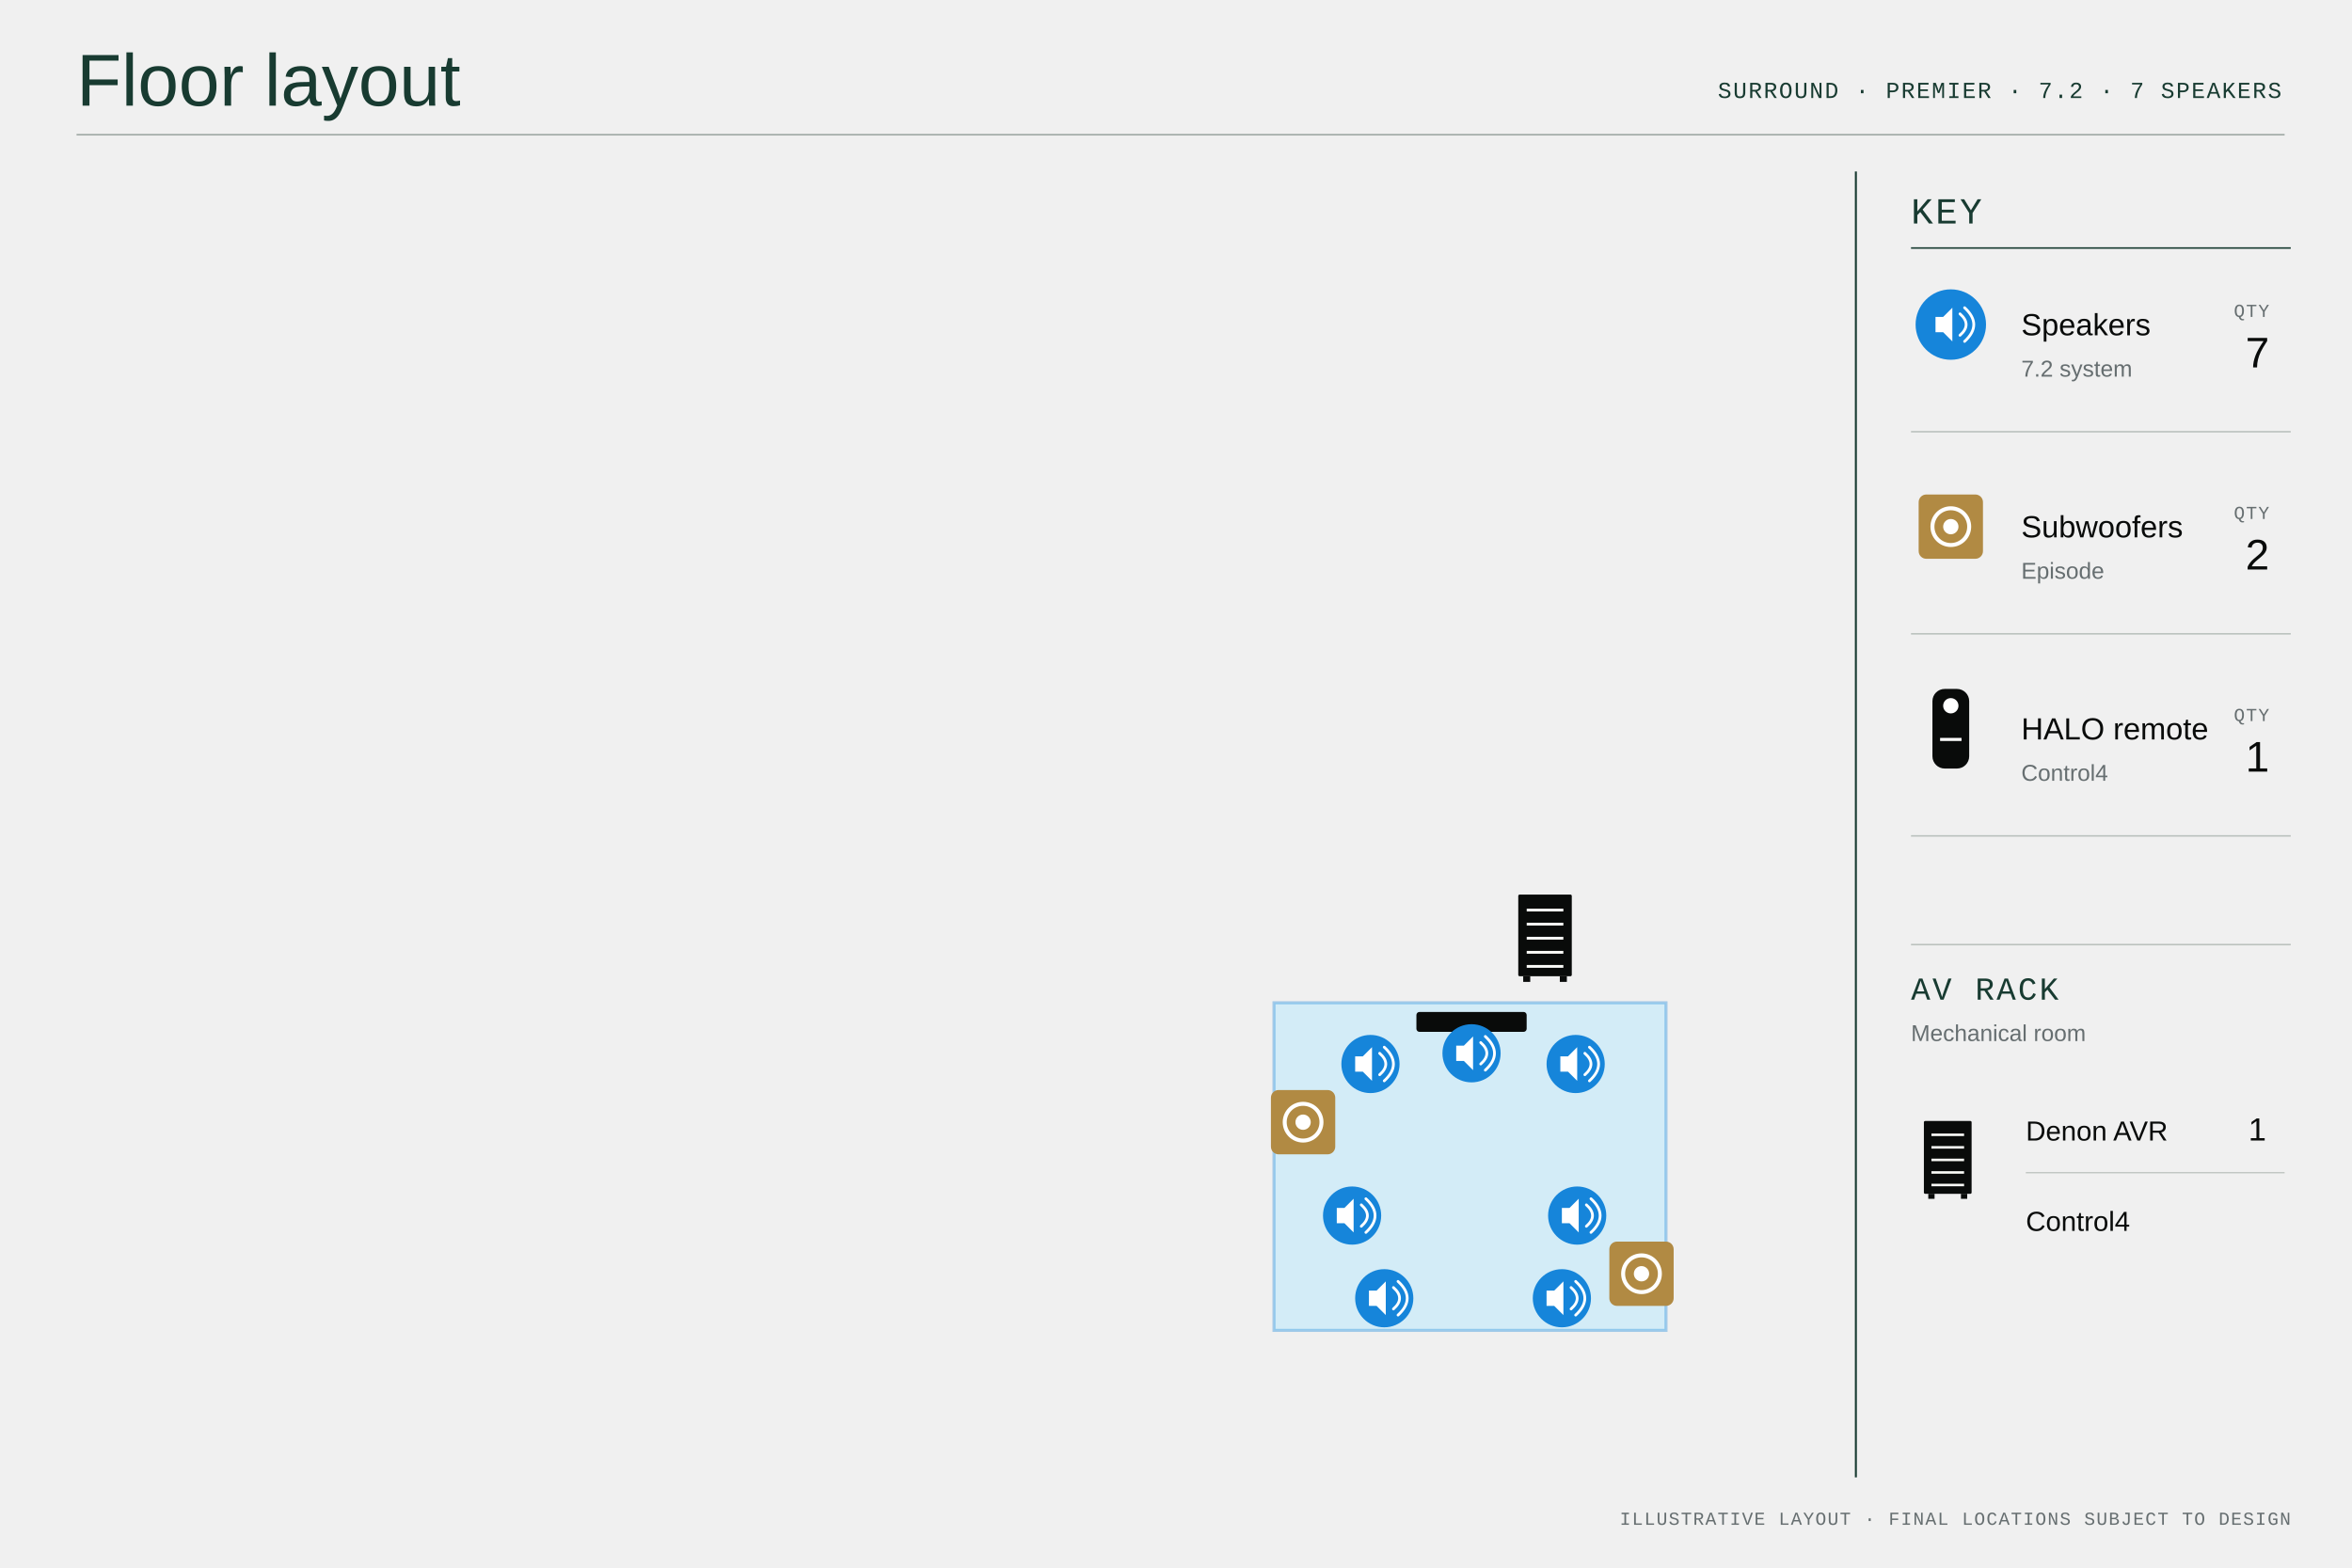
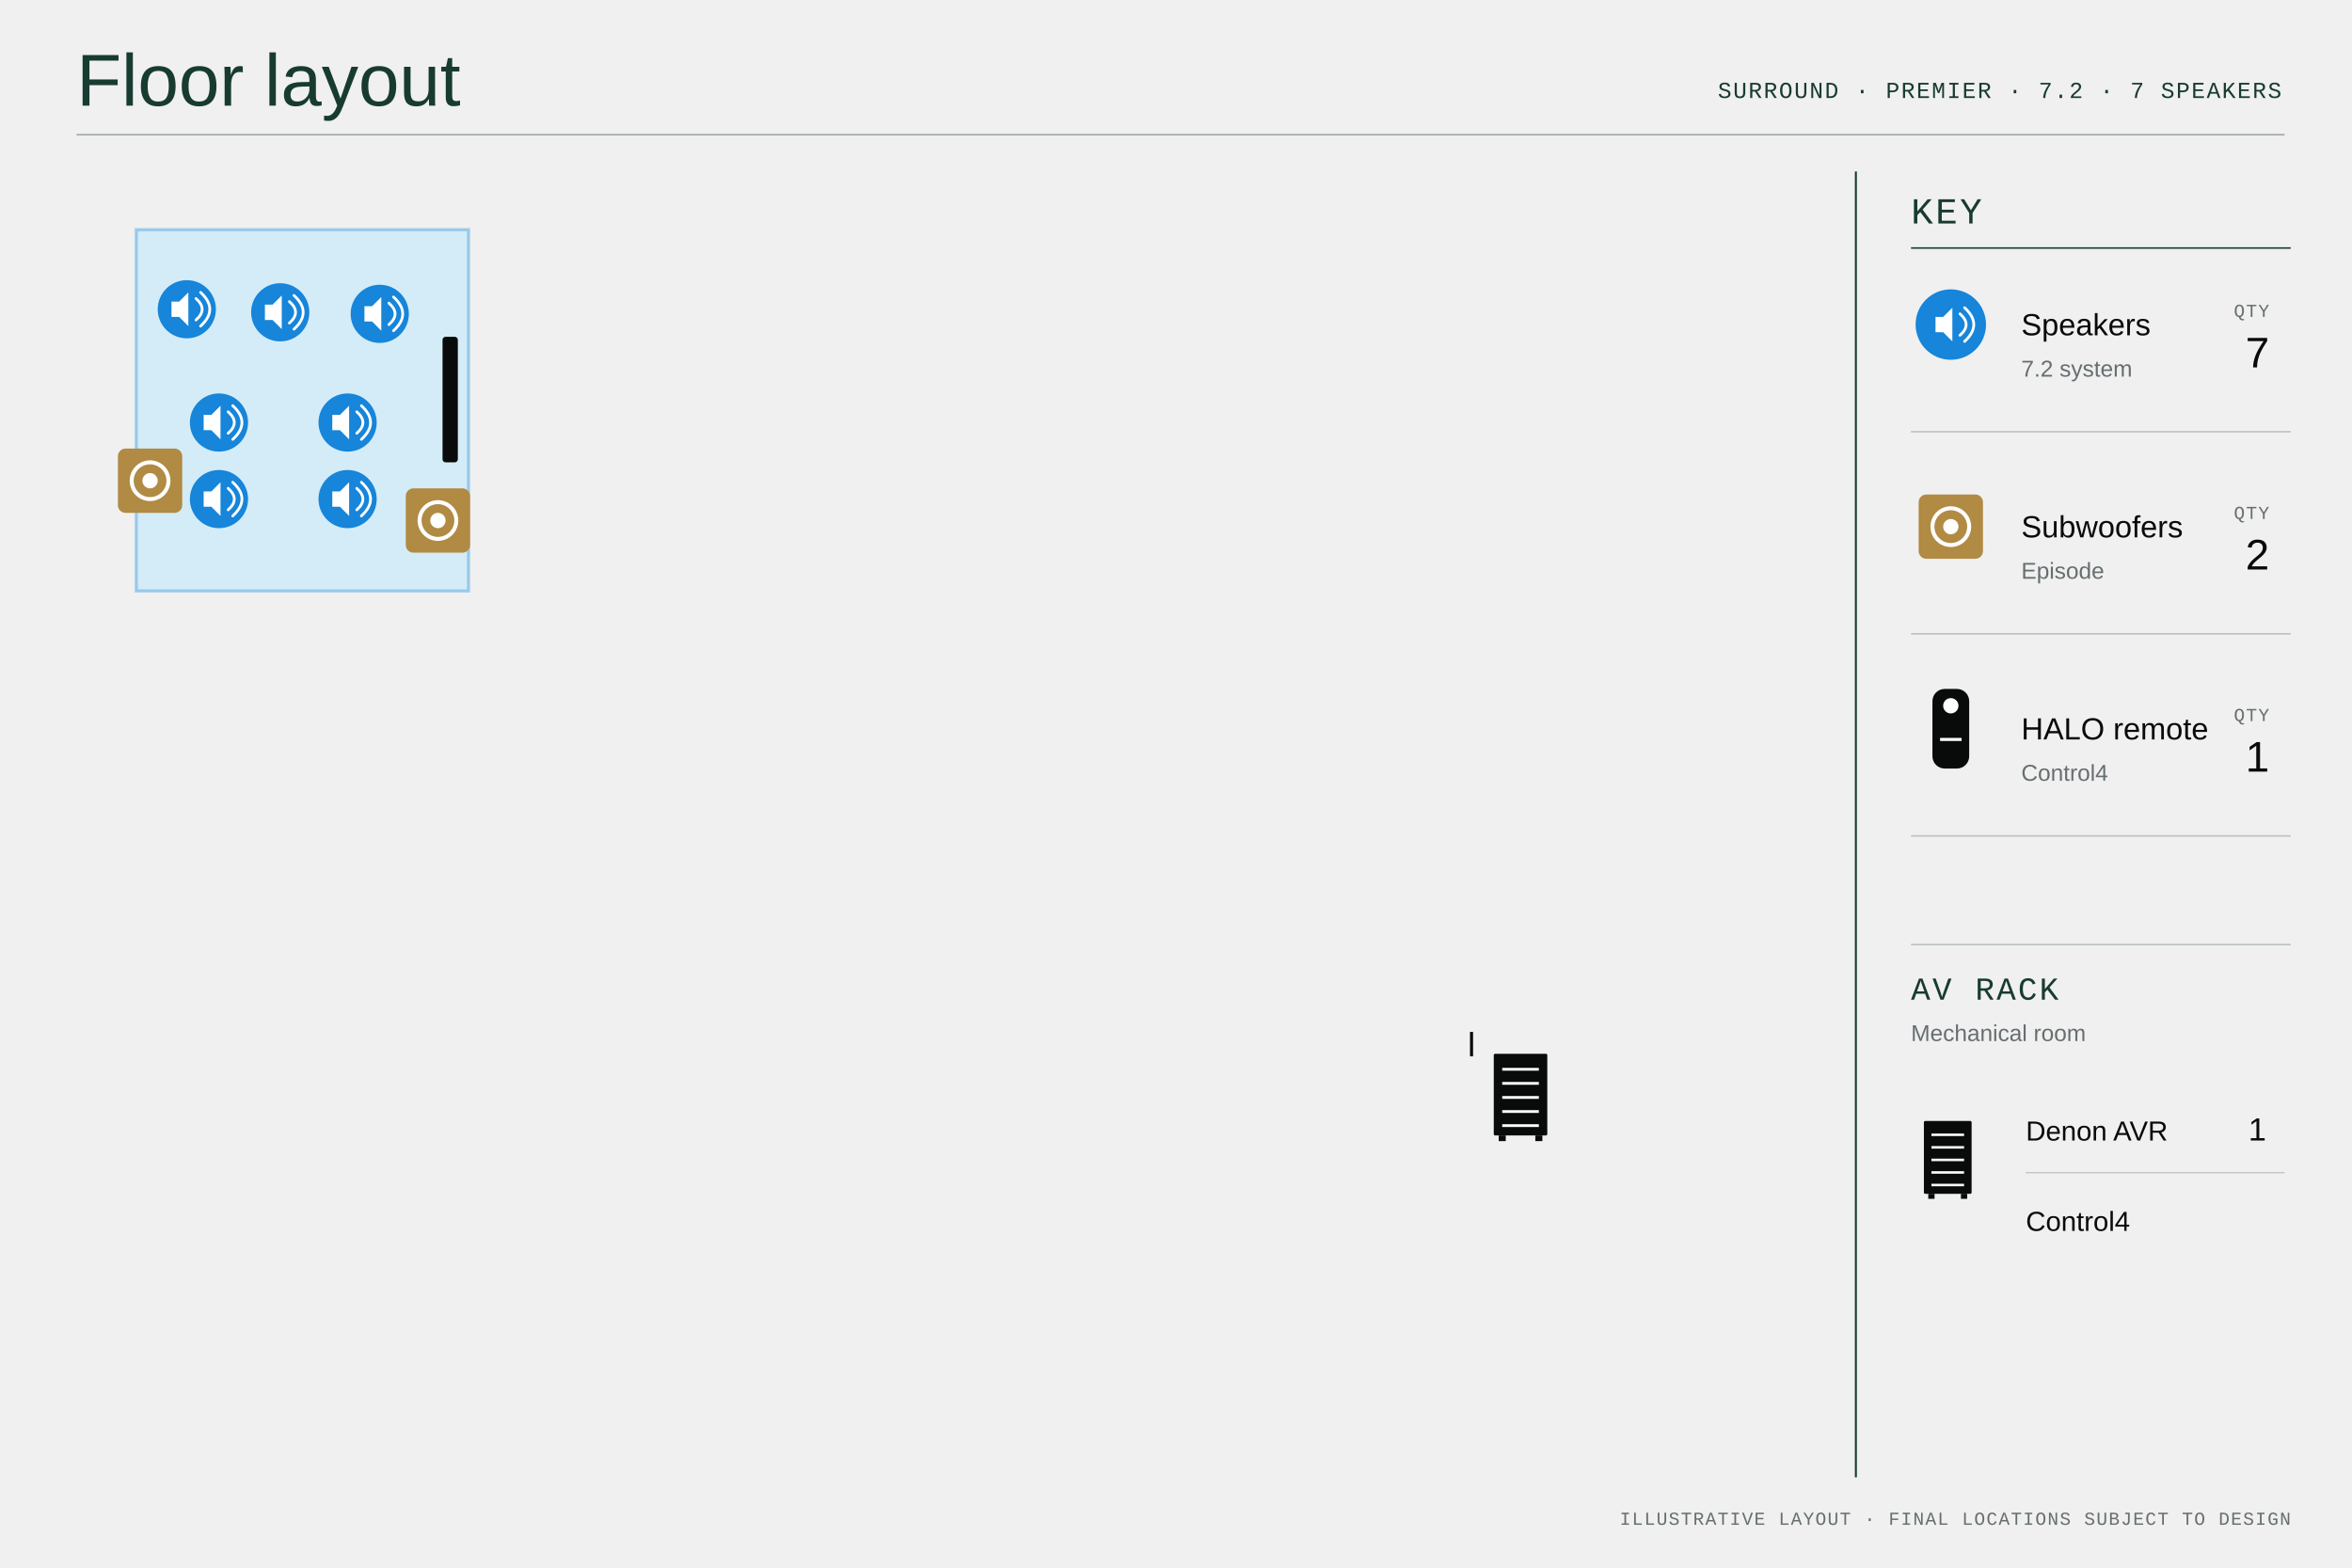
<svg xmlns="http://www.w3.org/2000/svg" viewBox="0 0 1536 1024" width="1536" height="1024" role="img" aria-label="Surround Premier floor layout and equipment key">
  <text x="50" y="69" fill="#183B31" font-family="Arial,Helvetica,sans-serif" font-size="48">Floor layout</text>
  <text x="1490" y="64" fill="#183B31" font-family="IBM Plex Mono,Courier New,monospace" font-size="15" letter-spacing=".065em" text-anchor="end">SURROUND · PREMIER · 7.2 · 7 SPEAKERS</text>
  <line x1="50" y1="88" x2="1492" y2="88" stroke="#9DA7A3" stroke-width="1" />
-   <rect x="832" y="655" width="256" height="214" fill="#BFE9FC" fill-opacity=".60" stroke="#1685DA" stroke-opacity=".35" stroke-width="2" />
-   <rect x="925" y="661" width="72" height="13" rx="2" fill="#090B0A" />
+   <rect x="89" y="150" width="217" height="236" fill="#BFE9FC" fill-opacity=".60" stroke="#1685DA" stroke-opacity=".35" stroke-width="2" />
+   <rect x="289" y="220" width="10" height="82" rx="2" fill="#090B0A" />
  <line x1="961" y1="674" x2="961" y2="690" stroke="#090B0A" stroke-width="2" />
-   <g transform="translate(895,695)">
+   <g transform="translate(122,202)">
    <circle r="19" fill="#1685DA" />
    <path d="M-10 -5h5l6 -6v22l-6 -6h-5z" fill="white" />
    <path d="M6 -7q8 7 0 14M9 -11q12 11 0 22" fill="none" stroke="white" stroke-width="1.8" stroke-linecap="round" />
  </g>
-   <g transform="translate(961,688)">
+   <g transform="translate(183,204)">
    <circle r="19" fill="#1685DA" />
    <path d="M-10 -5h5l6 -6v22l-6 -6h-5z" fill="white" />
    <path d="M6 -7q8 7 0 14M9 -11q12 11 0 22" fill="none" stroke="white" stroke-width="1.8" stroke-linecap="round" />
  </g>
-   <g transform="translate(1029,695)">
+   <g transform="translate(248,205)">
    <circle r="19" fill="#1685DA" />
    <path d="M-10 -5h5l6 -6v22l-6 -6h-5z" fill="white" />
    <path d="M6 -7q8 7 0 14M9 -11q12 11 0 22" fill="none" stroke="white" stroke-width="1.8" stroke-linecap="round" />
  </g>
-   <g transform="translate(883,794)">
+   <g transform="translate(143,276)">
    <circle r="19" fill="#1685DA" />
    <path d="M-10 -5h5l6 -6v22l-6 -6h-5z" fill="white" />
    <path d="M6 -7q8 7 0 14M9 -11q12 11 0 22" fill="none" stroke="white" stroke-width="1.8" stroke-linecap="round" />
  </g>
-   <g transform="translate(1030,794)">
+   <g transform="translate(227,276)">
    <circle r="19" fill="#1685DA" />
    <path d="M-10 -5h5l6 -6v22l-6 -6h-5z" fill="white" />
    <path d="M6 -7q8 7 0 14M9 -11q12 11 0 22" fill="none" stroke="white" stroke-width="1.8" stroke-linecap="round" />
  </g>
-   <g transform="translate(904,848)">
+   <g transform="translate(143,326)">
    <circle r="19" fill="#1685DA" />
    <path d="M-10 -5h5l6 -6v22l-6 -6h-5z" fill="white" />
    <path d="M6 -7q8 7 0 14M9 -11q12 11 0 22" fill="none" stroke="white" stroke-width="1.8" stroke-linecap="round" />
  </g>
-   <g transform="translate(1020,848)">
+   <g transform="translate(227,326)">
    <circle r="19" fill="#1685DA" />
    <path d="M-10 -5h5l6 -6v22l-6 -6h-5z" fill="white" />
    <path d="M6 -7q8 7 0 14M9 -11q12 11 0 22" fill="none" stroke="white" stroke-width="1.8" stroke-linecap="round" />
  </g>
-   <g transform="translate(851,733)">
+   <g transform="translate(98,314)">
    <rect x="-21" y="-21" width="42" height="42" rx="5" fill="#B18A43" />
    <circle r="12" fill="none" stroke="white" stroke-width="2.6" />
    <circle r="5" fill="white" />
  </g>
-   <g transform="translate(1072,832)">
+   <g transform="translate(286,340)">
    <rect x="-21" y="-21" width="42" height="42" rx="5" fill="#B18A43" />
    <circle r="12" fill="none" stroke="white" stroke-width="2.6" />
    <circle r="5" fill="white" />
  </g>
-   <g transform="translate(1009,611) scale(0.92)">
+   <g transform="translate(993,715) scale(0.92)">
    <rect x="-19" y="-29" width="38" height="58" rx="1" fill="#090B0A" />
    <path d="M-13 -18h26M-13 -8h26M-13 2h26M-13 12h26M-13 22h26" stroke="#FAFBF7" stroke-width="2" />
    <path d="M-13 29v4m26 -4v4" stroke="#090B0A" stroke-width="5" />
  </g>
  <line x1="1212" y1="112" x2="1212" y2="965" stroke="#183B31" stroke-width="1.3" />
  <text x="1248" y="146" fill="#183B31" font-family="IBM Plex Mono,Courier New,monospace" font-size="24" letter-spacing=".065em">KEY</text>
  <line x1="1248" y1="162" x2="1496" y2="162" stroke="#183B31" stroke-width="1" />
  <g>
    <g transform="translate(1274,212)">
      <circle r="23" fill="#1685DA" />
      <path d="M-10 -5h5l6 -6v22l-6 -6h-5z" fill="white" />
      <path d="M6 -7q8 7 0 14M9 -11q12 11 0 22" fill="none" stroke="white" stroke-width="1.8" stroke-linecap="round" />
    </g>
    <text x="1320" y="219" fill="#090B0A" font-family="Arial,Helvetica,sans-serif" font-size="20">Speakers</text>
    <text x="1320" y="246" fill="#666E70" font-family="Arial,Helvetica,sans-serif" font-size="15">7.2 system</text>
    <text x="1482" y="207" fill="#666E70" font-family="IBM Plex Mono,Courier New,monospace" font-size="12" letter-spacing=".065em" text-anchor="end">QTY</text>
    <text x="1482" y="240" fill="#090B0A" font-family="Arial,Helvetica,sans-serif" font-size="28" text-anchor="end">7</text>
    <line x1="1248" y1="282" x2="1496" y2="282" stroke="#BBC2BE" stroke-width="1" />
  </g>
  <g>
    <g transform="translate(1274,344)">
      <rect x="-21" y="-21" width="42" height="42" rx="5" fill="#B18A43" />
      <circle r="12" fill="none" stroke="white" stroke-width="2.6" />
      <circle r="5" fill="white" />
    </g>
    <text x="1320" y="351" fill="#090B0A" font-family="Arial,Helvetica,sans-serif" font-size="20">Subwoofers</text>
    <text x="1320" y="378" fill="#666E70" font-family="Arial,Helvetica,sans-serif" font-size="15">Episode</text>
    <text x="1482" y="339" fill="#666E70" font-family="IBM Plex Mono,Courier New,monospace" font-size="12" letter-spacing=".065em" text-anchor="end">QTY</text>
    <text x="1482" y="372" fill="#090B0A" font-family="Arial,Helvetica,sans-serif" font-size="28" text-anchor="end">2</text>
    <line x1="1248" y1="414" x2="1496" y2="414" stroke="#BBC2BE" stroke-width="1" />
  </g>
  <g>
    <g transform="translate(1274,476)">
      <rect x="-12" y="-26" width="24" height="52" rx="8" fill="#090B0A" />
      <circle cy="-15" r="5" fill="white" />
      <path d="M-7 7h14" stroke="white" stroke-width="2" />
    </g>
    <text x="1320" y="483" fill="#090B0A" font-family="Arial,Helvetica,sans-serif" font-size="20">HALO remote</text>
    <text x="1320" y="510" fill="#666E70" font-family="Arial,Helvetica,sans-serif" font-size="15">Control4</text>
    <text x="1482" y="471" fill="#666E70" font-family="IBM Plex Mono,Courier New,monospace" font-size="12" letter-spacing=".065em" text-anchor="end">QTY</text>
    <text x="1482" y="504" fill="#090B0A" font-family="Arial,Helvetica,sans-serif" font-size="28" text-anchor="end">1</text>
    <line x1="1248" y1="546" x2="1496" y2="546" stroke="#BBC2BE" stroke-width="1" />
  </g>
  <line x1="1248" y1="617" x2="1496" y2="617" stroke="#BBC2BE" stroke-width="1" />
  <text x="1248" y="653" fill="#183B31" font-family="IBM Plex Mono,Courier New,monospace" font-size="21" letter-spacing=".065em">AV RACK</text>
  <text x="1248" y="680" fill="#666E70" font-family="Arial,Helvetica,sans-serif" font-size="15">Mechanical room</text>
  <g transform="translate(1272,756) scale(0.82)">
    <rect x="-19" y="-29" width="38" height="58" rx="1" fill="#090B0A" />
    <path d="M-13 -18h26M-13 -8h26M-13 2h26M-13 12h26M-13 22h26" stroke="#FAFBF7" stroke-width="2" />
    <path d="M-13 29v4m26 -4v4" stroke="#090B0A" stroke-width="5" />
  </g>
  <text x="1323" y="745" fill="#090B0A" font-family="Arial,Helvetica,sans-serif" font-size="18">Denon AVR</text>
  <text x="1480" y="745" fill="#090B0A" font-family="Arial,Helvetica,sans-serif" font-size="21" text-anchor="end">1</text>
  <line x1="1323" y1="766" x2="1492" y2="766" stroke="#BCC2BE" stroke-width=".8" />
  <text x="1323" y="804" fill="#090B0A" font-family="Arial,Helvetica,sans-serif" font-size="18">Control4</text>
  <text x="1496" y="996" fill="#666E70" font-family="IBM Plex Mono,Courier New,monospace" font-size="12" letter-spacing=".065em" text-anchor="end">ILLUSTRATIVE LAYOUT · FINAL LOCATIONS SUBJECT TO DESIGN</text>
</svg>
